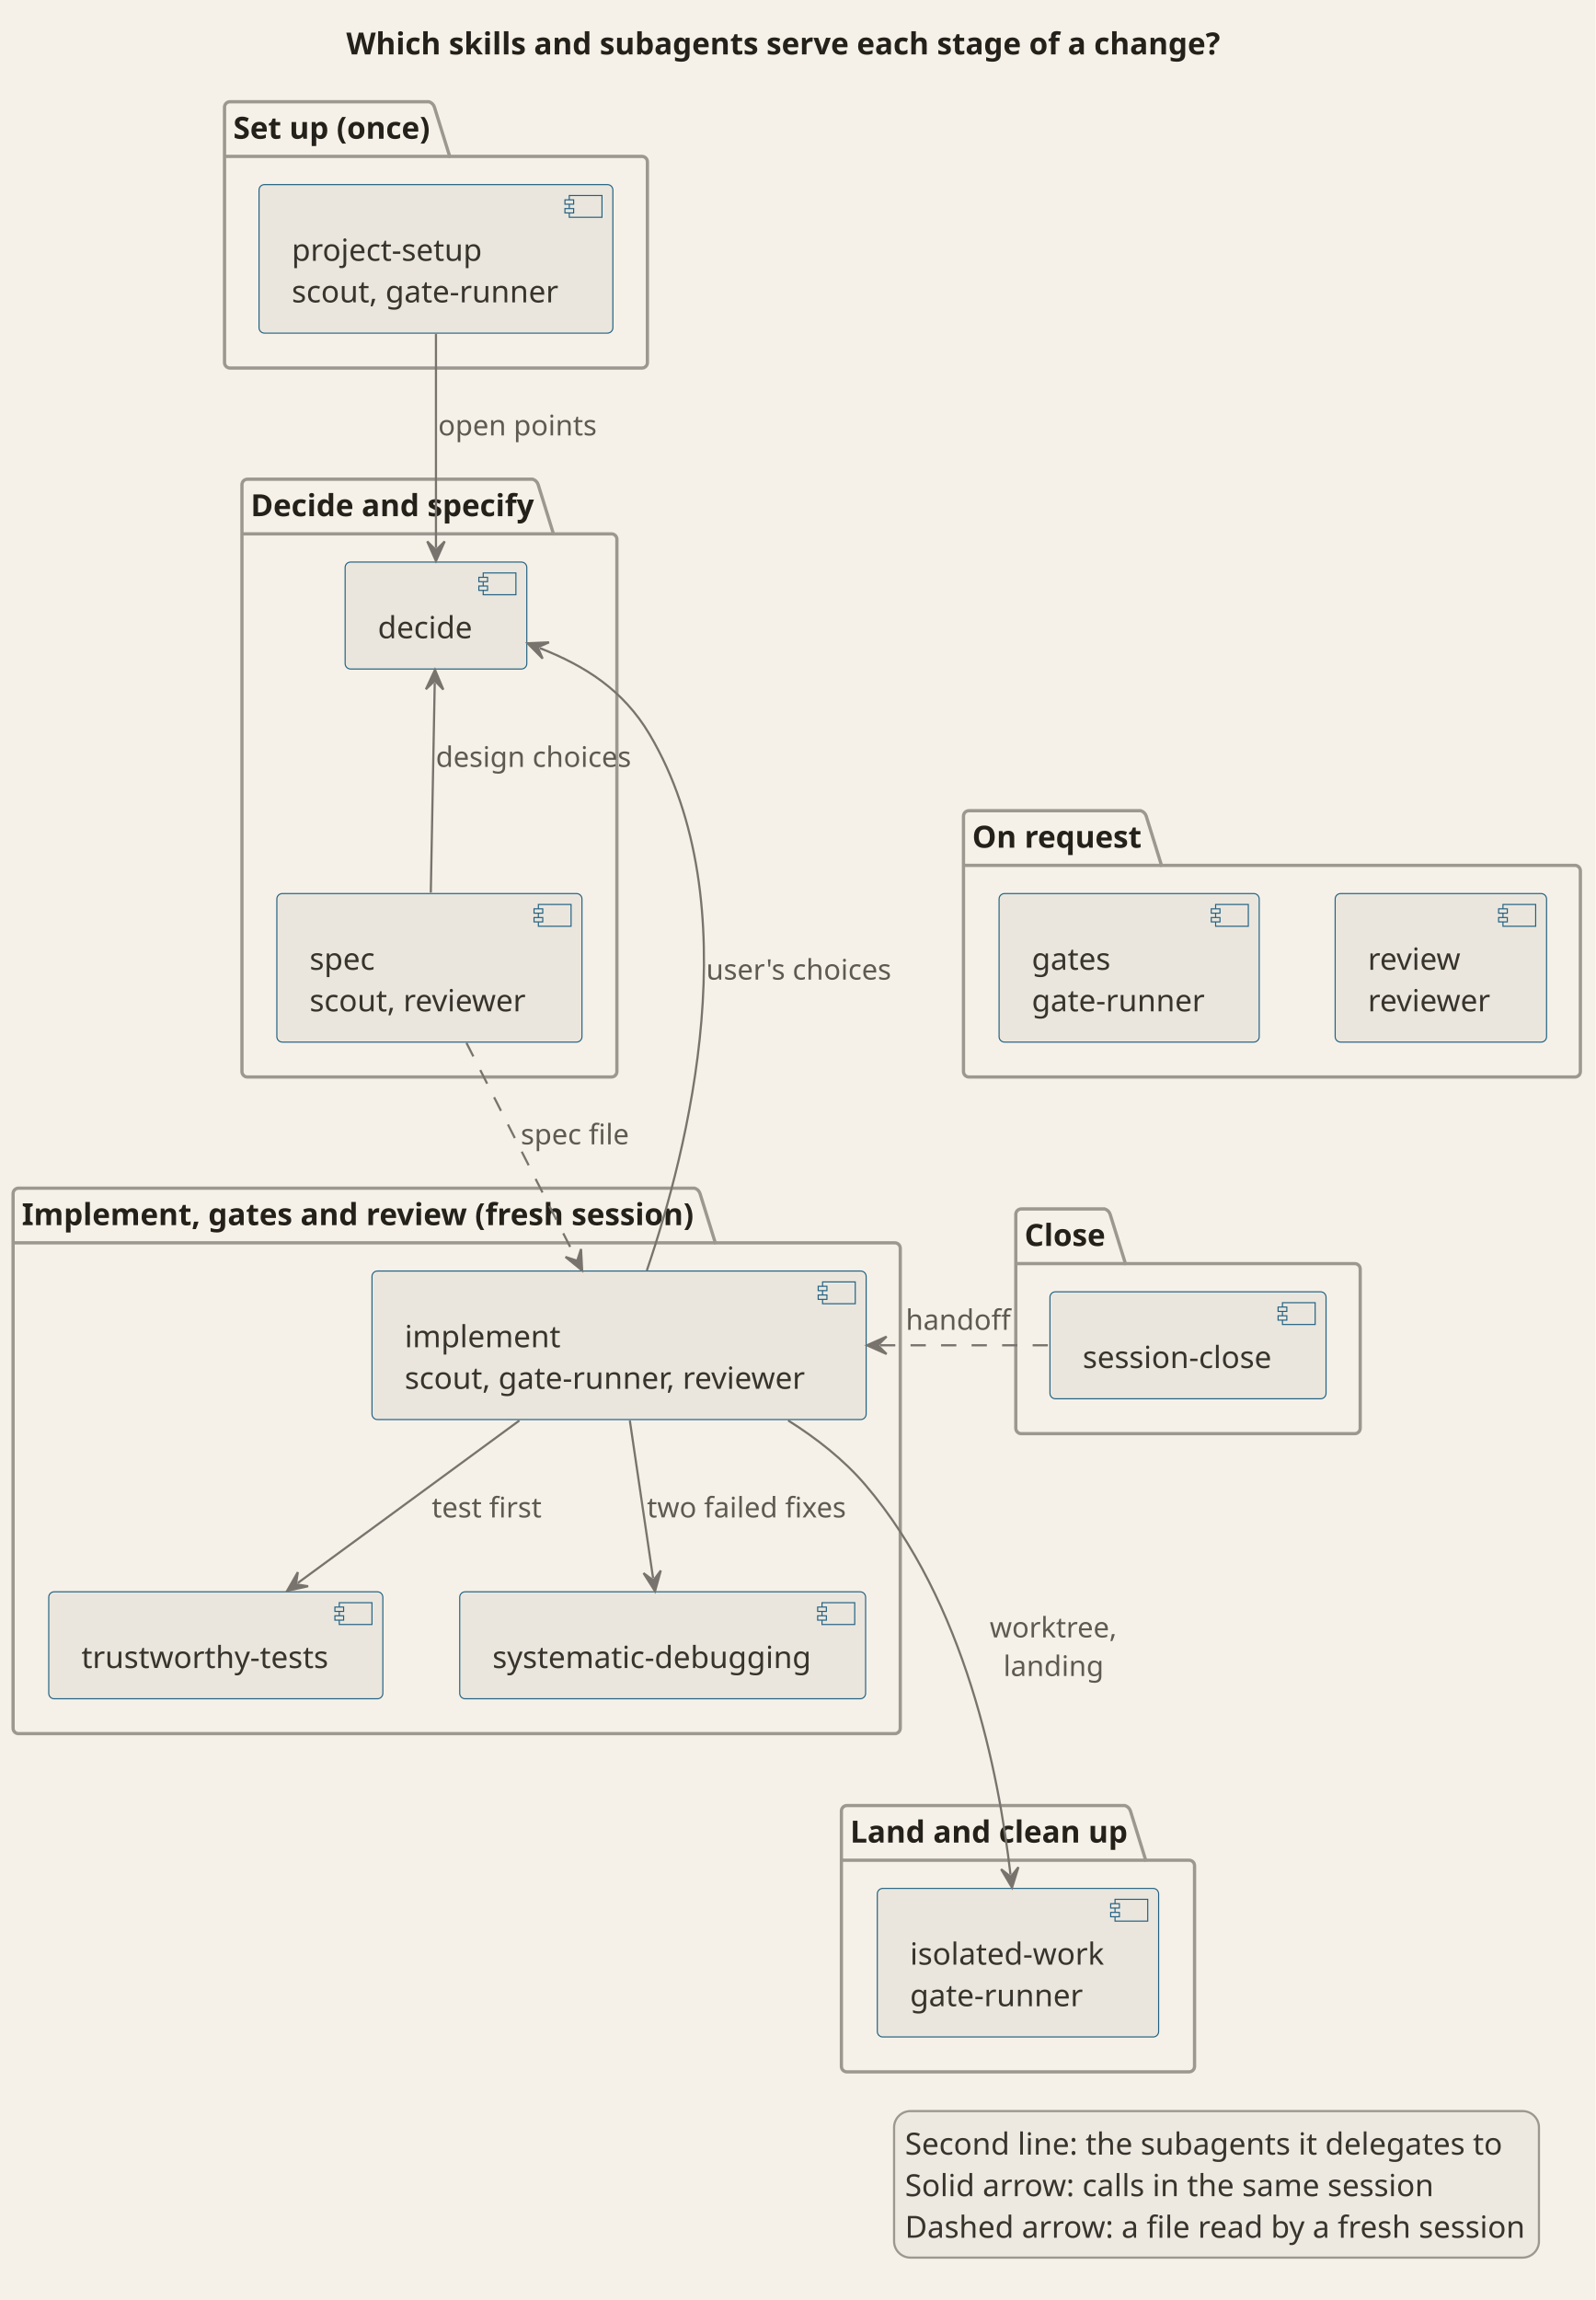
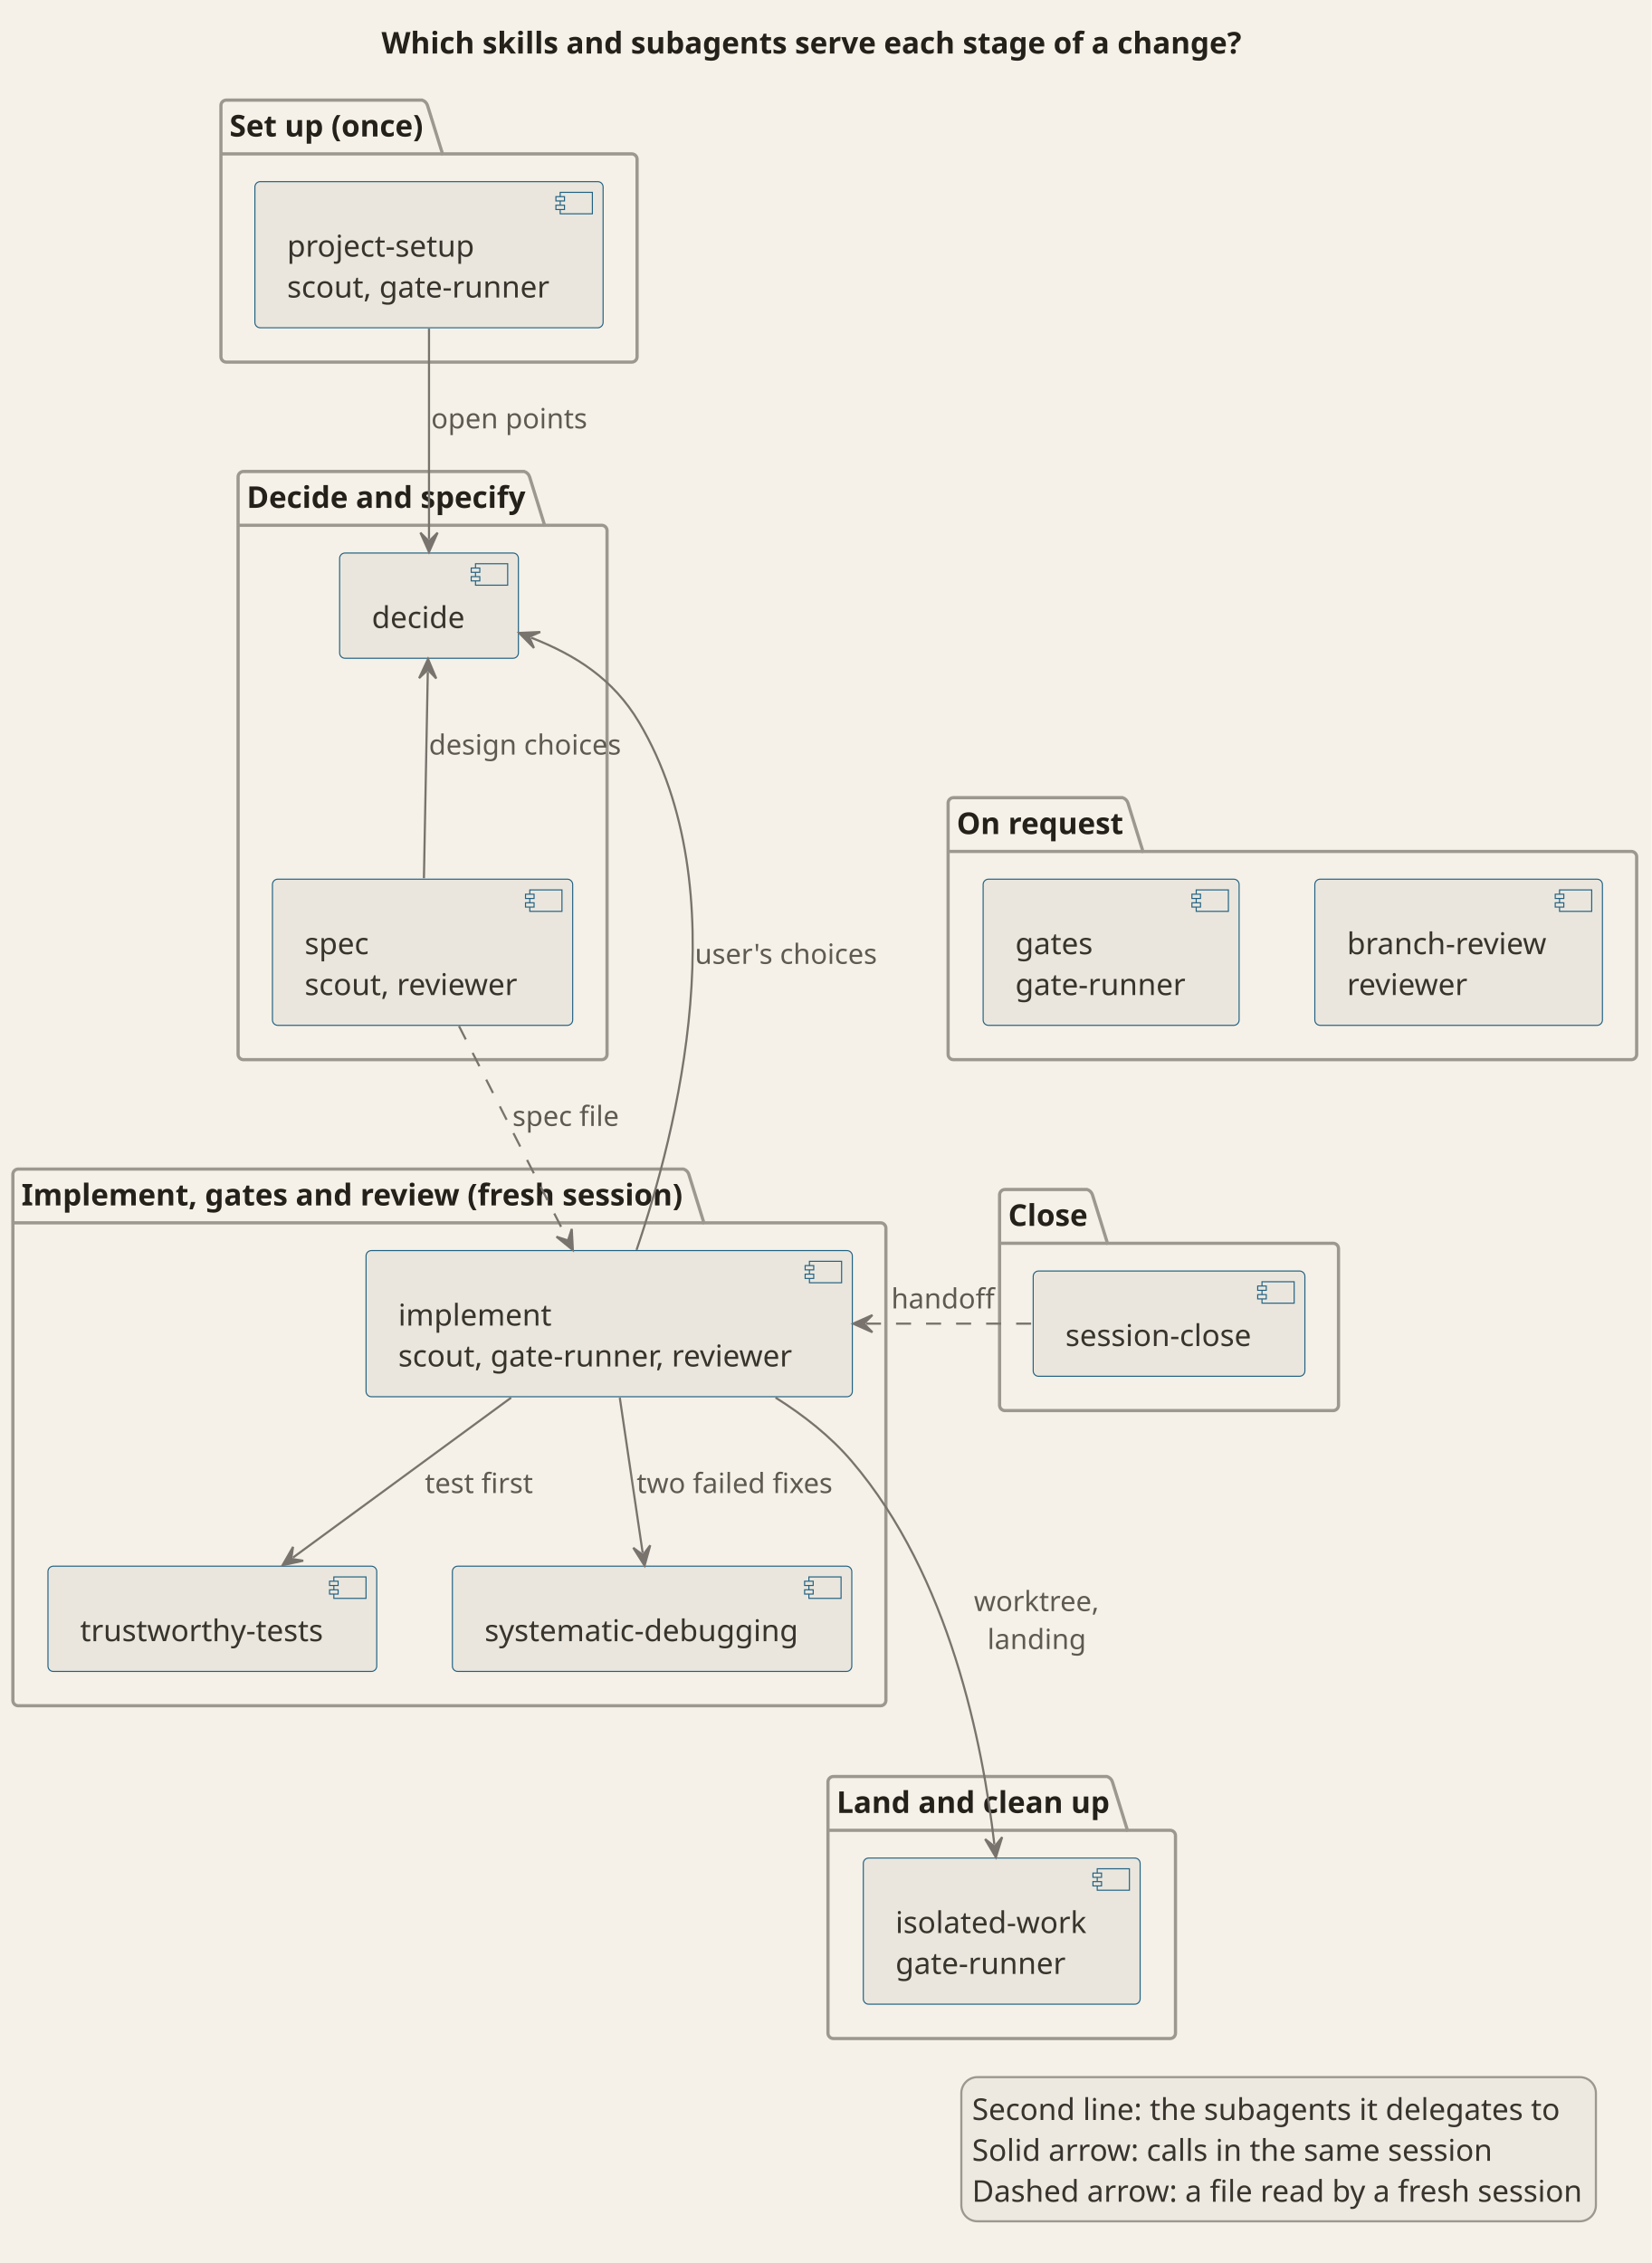
- <svg xmlns="http://www.w3.org/2000/svg" contentStyleType="text/css" data-diagram-type="DESCRIPTION" height="1055px" preserveAspectRatio="none" style="width:732px;height:1055px;background:#F5F1E8;" version="1.1" viewBox="0 0 732 1055" width="732px" zoomAndPan="magnify">
+ <svg xmlns="http://www.w3.org/2000/svg" contentStyleType="text/css" data-diagram-type="DESCRIPTION" height="1055px" preserveAspectRatio="none" style="width:770px;height:1055px;background:#F5F1E8;" version="1.1" viewBox="0 0 770 1055" width="770px" zoomAndPan="magnify">
  <defs />
  <g>
-     <rect fill="#F5F1E8" height="1055" style="stroke:none;stroke-width:1;" width="732" x="0" y="0" />
-     <text fill="#24211B" font-family="sans-serif" font-size="14" font-weight="bold" lengthAdjust="spacing" textLength="400.286" x="158.857" y="24.966">Which skills and subagents serve each stage of a change?</text>
+     <rect fill="#F5F1E8" height="1055" style="stroke:none;stroke-width:1;" width="770" x="0" y="0" />
+     <text fill="#24211B" font-family="sans-serif" font-size="14" font-weight="bold" lengthAdjust="spacing" textLength="400.286" x="177.857" y="24.966">Which skills and subagents serve each stage of a change?</text>
    <g class="cluster" data-entity="Set up (once)" data-source-line="4" data-uid="ent0002" id="cluster_Set up (once)">
      <path d="M105.5,46.67 L196.8,46.67 A3.75,3.75 0 0 1 199.3,49.17 L206.3,71.738 L294.5,71.738 A2.5,2.5 0 0 1 297,74.238 L297,166.31 A2.5,2.5 0 0 1 294.5,168.81 L105.5,168.81 A2.5,2.5 0 0 1 103,166.31 L103,49.17 A2.5,2.5 0 0 1 105.5,46.67" fill="#F5F1E8" style="stroke:#9C9890;stroke-width:1.5;" />
      <line style="stroke:#9C9890;stroke-width:1.5;" x1="103" x2="206.3" y1="71.738" y2="71.738" />
      <text fill="#24211B" font-family="sans-serif" font-size="14" font-weight="bold" lengthAdjust="spacing" textLength="90.3" x="107" y="63.636">Set up (once)</text>
    </g>
    <g class="cluster" data-entity="Decide and specify" data-source-line="7" data-uid="ent0004" id="cluster_Decide and specify">
      <path d="M113.5,219.81 L244.392,219.81 A3.75,3.75 0 0 1 246.892,222.31 L253.892,244.878 L280.5,244.878 A2.5,2.5 0 0 1 283,247.378 L283,491.51 A2.5,2.5 0 0 1 280.5,494.01 L113.5,494.01 A2.5,2.5 0 0 1 111,491.51 L111,222.31 A2.5,2.5 0 0 1 113.5,219.81" fill="#F5F1E8" style="stroke:#9C9890;stroke-width:1.5;" />
      <line style="stroke:#9C9890;stroke-width:1.5;" x1="111" x2="253.892" y1="244.878" y2="244.878" />
      <text fill="#24211B" font-family="sans-serif" font-size="14" font-weight="bold" lengthAdjust="spacing" textLength="129.892" x="115" y="236.776">Decide and specify</text>
    </g>
    <g class="cluster" data-entity="Implement, gates and review (fresh session)" data-source-line="11" data-uid="ent0007" id="cluster_Implement, gates and review (fresh session)">
      <path d="M8.5,545.01 L318.647,545.01 A3.75,3.75 0 0 1 321.147,547.51 L328.147,570.078 L410.5,570.078 A2.5,2.5 0 0 1 413,572.578 L413,792.71 A2.5,2.5 0 0 1 410.5,795.21 L8.5,795.21 A2.5,2.5 0 0 1 6,792.71 L6,547.51 A2.5,2.5 0 0 1 8.5,545.01" fill="#F5F1E8" style="stroke:#9C9890;stroke-width:1.5;" />
      <line style="stroke:#9C9890;stroke-width:1.5;" x1="6" x2="328.147" y1="570.078" y2="570.078" />
      <text fill="#24211B" font-family="sans-serif" font-size="14" font-weight="bold" lengthAdjust="spacing" textLength="309.147" x="10" y="561.976">Implement, gates and review (fresh session)</text>
    </g>
    <g class="cluster" data-entity="On request" data-source-line="16" data-uid="ent0011" id="cluster_On request">
-       <path d="M444.5,371.87 L523.34,371.87 A3.75,3.75 0 0 1 525.84,374.37 L532.84,396.938 L722.5,396.938 A2.5,2.5 0 0 1 725,399.438 L725,491.51 A2.5,2.5 0 0 1 722.5,494.01 L444.5,494.01 A2.5,2.5 0 0 1 442,491.51 L442,374.37 A2.5,2.5 0 0 1 444.5,371.87" fill="#F5F1E8" style="stroke:#9C9890;stroke-width:1.5;" />
+       <path d="M444.5,371.87 L523.34,371.87 A3.75,3.75 0 0 1 525.84,374.37 L532.84,396.938 L760.5,396.938 A2.5,2.5 0 0 1 763,399.438 L763,491.51 A2.5,2.5 0 0 1 760.5,494.01 L444.5,494.01 A2.5,2.5 0 0 1 442,491.51 L442,374.37 A2.5,2.5 0 0 1 444.5,371.87" fill="#F5F1E8" style="stroke:#9C9890;stroke-width:1.5;" />
      <line style="stroke:#9C9890;stroke-width:1.5;" x1="442" x2="532.84" y1="396.938" y2="396.938" />
      <text fill="#24211B" font-family="sans-serif" font-size="14" font-weight="bold" lengthAdjust="spacing" textLength="77.84" x="446" y="388.836">On request</text>
    </g>
    <g class="cluster" data-entity="Close" data-source-line="20" data-uid="ent0014" id="cluster_Close">
      <path d="M468.5,554.54 L506.796,554.54 A3.75,3.75 0 0 1 509.296,557.04 L516.296,579.608 L621.5,579.608 A2.5,2.5 0 0 1 624,582.108 L624,655.11 A2.5,2.5 0 0 1 621.5,657.61 L468.5,657.61 A2.5,2.5 0 0 1 466,655.11 L466,557.04 A2.5,2.5 0 0 1 468.5,554.54" fill="#F5F1E8" style="stroke:#9C9890;stroke-width:1.5;" />
      <line style="stroke:#9C9890;stroke-width:1.5;" x1="466" x2="516.296" y1="579.608" y2="579.608" />
      <text fill="#24211B" font-family="sans-serif" font-size="14" font-weight="bold" lengthAdjust="spacing" textLength="37.296" x="470" y="571.506">Close</text>
    </g>
    <g class="cluster" data-entity="Land and clean up" data-source-line="23" data-uid="ent0016" id="cluster_Land and clean up">
      <path d="M388.5,828.21 L516.101,828.21 A3.75,3.75 0 0 1 518.601,830.71 L525.601,853.278 L545.5,853.278 A2.5,2.5 0 0 1 548,855.778 L548,947.85 A2.5,2.5 0 0 1 545.5,950.35 L388.5,950.35 A2.5,2.5 0 0 1 386,947.85 L386,830.71 A2.5,2.5 0 0 1 388.5,828.21" fill="#F5F1E8" style="stroke:#9C9890;stroke-width:1.5;" />
      <line style="stroke:#9C9890;stroke-width:1.5;" x1="386" x2="525.601" y1="853.278" y2="853.278" />
      <text fill="#24211B" font-family="sans-serif" font-size="14" font-weight="bold" lengthAdjust="spacing" textLength="126.602" x="390" y="845.176">Land and clean up</text>
    </g>
    <g class="entity" data-entity="setup" data-source-line="5" data-uid="ent0003" id="entity_setup">
      <rect fill="#EAE6DD" height="68.136" rx="2.5" ry="2.5" style="stroke:#216183;stroke-width:0.5;" width="162.332" x="118.83" y="84.67" />
      <rect fill="#EAE6DD" height="10" style="stroke:#216183;stroke-width:0.5;" width="15" x="261.161" y="89.67" />
      <rect fill="#EAE6DD" height="2" style="stroke:#216183;stroke-width:0.5;" width="4" x="259.161" y="91.67" />
      <rect fill="#EAE6DD" height="2" style="stroke:#216183;stroke-width:0.5;" width="4" x="259.161" y="95.67" />
      <text fill="#37342D" font-family="sans-serif" font-size="14" lengthAdjust="spacing" textLength="87.57" x="133.83" y="119.636">project-setup</text>
      <text fill="#37342D" font-family="sans-serif" font-size="14" lengthAdjust="spacing" textLength="122.332" x="133.83" y="138.704">scout, gate-runner</text>
    </g>
    <g class="entity" data-entity="decide" data-source-line="8" data-uid="ent0005" id="entity_decide">
      <rect fill="#EAE6DD" height="49.068" rx="2.5" ry="2.5" style="stroke:#216183;stroke-width:0.5;" width="83.344" x="158.33" y="257.81" />
      <rect fill="#EAE6DD" height="10" style="stroke:#216183;stroke-width:0.5;" width="15" x="221.674" y="262.81" />
      <rect fill="#EAE6DD" height="2" style="stroke:#216183;stroke-width:0.5;" width="4" x="219.674" y="264.81" />
      <rect fill="#EAE6DD" height="2" style="stroke:#216183;stroke-width:0.5;" width="4" x="219.674" y="268.81" />
      <text fill="#37342D" font-family="sans-serif" font-size="14" lengthAdjust="spacing" textLength="43.344" x="173.33" y="292.776">decide</text>
    </g>
    <g class="entity" data-entity="spec" data-source-line="9" data-uid="ent0006" id="entity_spec">
      <rect fill="#EAE6DD" height="68.136" rx="2.5" ry="2.5" style="stroke:#216183;stroke-width:0.5;" width="139.974" x="127.01" y="409.87" />
      <rect fill="#EAE6DD" height="10" style="stroke:#216183;stroke-width:0.5;" width="15" x="246.984" y="414.87" />
      <rect fill="#EAE6DD" height="2" style="stroke:#216183;stroke-width:0.5;" width="4" x="244.984" y="416.87" />
      <rect fill="#EAE6DD" height="2" style="stroke:#216183;stroke-width:0.5;" width="4" x="244.984" y="420.87" />
      <text fill="#37342D" font-family="sans-serif" font-size="14" lengthAdjust="spacing" textLength="29.932" x="142.01" y="444.836">spec</text>
      <text fill="#37342D" font-family="sans-serif" font-size="14" lengthAdjust="spacing" textLength="99.974" x="142.01" y="463.904">scout, reviewer</text>
    </g>
    <g class="entity" data-entity="implement" data-source-line="12" data-uid="ent0008" id="entity_implement">
      <rect fill="#EAE6DD" height="68.136" rx="2.5" ry="2.5" style="stroke:#216183;stroke-width:0.5;" width="226.703" x="170.65" y="583.01" />
      <rect fill="#EAE6DD" height="10" style="stroke:#216183;stroke-width:0.5;" width="15" x="377.353" y="588.01" />
      <rect fill="#EAE6DD" height="2" style="stroke:#216183;stroke-width:0.5;" width="4" x="375.353" y="590.01" />
      <rect fill="#EAE6DD" height="2" style="stroke:#216183;stroke-width:0.5;" width="4" x="375.353" y="594.01" />
      <text fill="#37342D" font-family="sans-serif" font-size="14" lengthAdjust="spacing" textLength="71.512" x="185.65" y="617.976">implement</text>
      <text fill="#37342D" font-family="sans-serif" font-size="14" lengthAdjust="spacing" textLength="186.703" x="185.65" y="637.044">scout, gate-runner, reviewer</text>
    </g>
    <g class="entity" data-entity="tests" data-source-line="13" data-uid="ent0009" id="entity_tests">
      <rect fill="#EAE6DD" height="49.068" rx="2.5" ry="2.5" style="stroke:#216183;stroke-width:0.5;" width="153.274" x="22.36" y="730.15" />
      <rect fill="#EAE6DD" height="10" style="stroke:#216183;stroke-width:0.5;" width="15" x="155.634" y="735.15" />
      <rect fill="#EAE6DD" height="2" style="stroke:#216183;stroke-width:0.5;" width="4" x="153.634" y="737.15" />
      <rect fill="#EAE6DD" height="2" style="stroke:#216183;stroke-width:0.5;" width="4" x="153.634" y="741.15" />
      <text fill="#37342D" font-family="sans-serif" font-size="14" lengthAdjust="spacing" textLength="113.274" x="37.36" y="765.116">trustworthy-tests</text>
    </g>
    <g class="entity" data-entity="debug" data-source-line="14" data-uid="ent0010" id="entity_debug">
      <rect fill="#EAE6DD" height="49.068" rx="2.5" ry="2.5" style="stroke:#216183;stroke-width:0.5;" width="186.201" x="210.9" y="730.15" />
      <rect fill="#EAE6DD" height="10" style="stroke:#216183;stroke-width:0.5;" width="15" x="377.101" y="735.15" />
      <rect fill="#EAE6DD" height="2" style="stroke:#216183;stroke-width:0.5;" width="4" x="375.101" y="737.15" />
      <rect fill="#EAE6DD" height="2" style="stroke:#216183;stroke-width:0.5;" width="4" x="375.101" y="741.15" />
      <text fill="#37342D" font-family="sans-serif" font-size="14" lengthAdjust="spacing" textLength="146.201" x="225.9" y="765.116">systematic-debugging</text>
    </g>
    <g class="entity" data-entity="gates" data-source-line="17" data-uid="ent0012" id="entity_gates">
      <rect fill="#EAE6DD" height="68.136" rx="2.5" ry="2.5" style="stroke:#216183;stroke-width:0.5;" width="119.338" x="458.33" y="409.87" />
      <rect fill="#EAE6DD" height="10" style="stroke:#216183;stroke-width:0.5;" width="15" x="557.668" y="414.87" />
      <rect fill="#EAE6DD" height="2" style="stroke:#216183;stroke-width:0.5;" width="4" x="555.668" y="416.87" />
      <rect fill="#EAE6DD" height="2" style="stroke:#216183;stroke-width:0.5;" width="4" x="555.668" y="420.87" />
      <text fill="#37342D" font-family="sans-serif" font-size="14" lengthAdjust="spacing" textLength="36.12" x="473.33" y="444.836">gates</text>
      <text fill="#37342D" font-family="sans-serif" font-size="14" lengthAdjust="spacing" textLength="79.338" x="473.33" y="463.904">gate-runner</text>
    </g>
    <g class="entity" data-entity="review" data-source-line="18" data-uid="ent0013" id="entity_review">
-       <rect fill="#EAE6DD" height="68.136" rx="2.5" ry="2.5" style="stroke:#216183;stroke-width:0.5;" width="96.98" x="612.51" y="409.87" />
-       <rect fill="#EAE6DD" height="10" style="stroke:#216183;stroke-width:0.5;" width="15" x="689.49" y="414.87" />
-       <rect fill="#EAE6DD" height="2" style="stroke:#216183;stroke-width:0.5;" width="4" x="687.49" y="416.87" />
-       <rect fill="#EAE6DD" height="2" style="stroke:#216183;stroke-width:0.5;" width="4" x="687.49" y="420.87" />
-       <text fill="#37342D" font-family="sans-serif" font-size="14" lengthAdjust="spacing" textLength="43.302" x="627.51" y="444.836">review</text>
-       <text fill="#37342D" font-family="sans-serif" font-size="14" lengthAdjust="spacing" textLength="56.98" x="627.51" y="463.904">reviewer</text>
+       <rect fill="#EAE6DD" height="68.136" rx="2.5" ry="2.5" style="stroke:#216183;stroke-width:0.5;" width="134.08" x="612.96" y="409.87" />
+       <rect fill="#EAE6DD" height="10" style="stroke:#216183;stroke-width:0.5;" width="15" x="727.04" y="414.87" />
+       <rect fill="#EAE6DD" height="2" style="stroke:#216183;stroke-width:0.5;" width="4" x="725.04" y="416.87" />
+       <rect fill="#EAE6DD" height="2" style="stroke:#216183;stroke-width:0.5;" width="4" x="725.04" y="420.87" />
+       <text fill="#37342D" font-family="sans-serif" font-size="14" lengthAdjust="spacing" textLength="94.08" x="627.96" y="444.836">branch-review</text>
+       <text fill="#37342D" font-family="sans-serif" font-size="14" lengthAdjust="spacing" textLength="56.98" x="627.96" y="463.904">reviewer</text>
    </g>
    <g class="entity" data-entity="close" data-source-line="21" data-uid="ent0015" id="entity_close">
      <rect fill="#EAE6DD" height="49.068" rx="2.5" ry="2.5" style="stroke:#216183;stroke-width:0.5;" width="126.66" x="481.67" y="592.54" />
      <rect fill="#EAE6DD" height="10" style="stroke:#216183;stroke-width:0.5;" width="15" x="588.33" y="597.54" />
      <rect fill="#EAE6DD" height="2" style="stroke:#216183;stroke-width:0.5;" width="4" x="586.33" y="599.54" />
      <rect fill="#EAE6DD" height="2" style="stroke:#216183;stroke-width:0.5;" width="4" x="586.33" y="603.54" />
      <text fill="#37342D" font-family="sans-serif" font-size="14" lengthAdjust="spacing" textLength="86.66" x="496.67" y="627.506">session-close</text>
    </g>
    <g class="entity" data-entity="isolated" data-source-line="24" data-uid="ent0017" id="entity_isolated">
      <rect fill="#EAE6DD" height="68.136" rx="2.5" ry="2.5" style="stroke:#216183;stroke-width:0.5;" width="129.054" x="402.47" y="866.21" />
      <rect fill="#EAE6DD" height="10" style="stroke:#216183;stroke-width:0.5;" width="15" x="511.524" y="871.21" />
      <rect fill="#EAE6DD" height="2" style="stroke:#216183;stroke-width:0.5;" width="4" x="509.524" y="873.21" />
      <rect fill="#EAE6DD" height="2" style="stroke:#216183;stroke-width:0.5;" width="4" x="509.524" y="877.21" />
      <text fill="#37342D" font-family="sans-serif" font-size="14" lengthAdjust="spacing" textLength="89.054" x="417.47" y="901.176">isolated-work</text>
      <text fill="#37342D" font-family="sans-serif" font-size="14" lengthAdjust="spacing" textLength="79.338" x="417.47" y="920.244">gate-runner</text>
    </g>
    <g class="link" data-entity-1="setup" data-entity-2="decide" data-source-line="27" data-uid="lnk18" id="link_setup_decide">
      <path d="M200,153.22 C200,184.29 200,223.75 200,251.34" fill="none" id="setup-to-decide" style="stroke:#78746D;stroke-width:1;" />
      <polygon fill="#78746D" points="200,257.34,204,248.34,200,252.34,196,248.34,200,257.34" style="stroke:#78746D;stroke-width:1;" />
      <text fill="#5E5A52" font-family="sans-serif" font-size="13" lengthAdjust="spacing" textLength="72.774" x="201" y="199.707">open points</text>
    </g>
    <g class="link" data-entity-1="decide" data-entity-2="spec" data-source-line="28" data-uid="lnk20" id="link_decide_spec">
      <path d="M199.437,313.229 C198.927,340.369 198.21,378.82 197.63,409.42" fill="none" id="decide-backto-spec" style="stroke:#78746D;stroke-width:1;" />
      <polygon fill="#78746D" points="199.55,307.23,195.382,316.153,199.456,312.229,203.38,316.303,199.55,307.23" style="stroke:#78746D;stroke-width:1;" />
      <text fill="#5E5A52" font-family="sans-serif" font-size="13" lengthAdjust="spacing" textLength="89.609" x="199.94" y="351.767">design choices</text>
    </g>
    <g class="link" data-entity-1="spec" data-entity-2="implement" data-source-line="29" data-uid="lnk21" id="link_spec_implement">
      <path d="M213.98,478.35 C229.31,508.5 249.032,547.281 264.342,577.411" fill="none" id="spec-to-implement" style="stroke:#78746D;stroke-width:1;stroke-dasharray:7.0,7.0;" />
      <polygon fill="#78746D" points="267.06,582.76,266.549,572.924,264.795,578.302,259.417,576.548,267.06,582.76" style="stroke:#78746D;stroke-width:1;" />
      <text fill="#5E5A52" font-family="sans-serif" font-size="13" lengthAdjust="spacing" textLength="49.686" x="238.89" y="524.907">spec file</text>
    </g>
    <g class="link" data-entity-1="decide" data-entity-2="implement" data-source-line="30" data-uid="lnk23" id="link_decide_implement">
      <path d="M247.605,297.264 C268.325,305.404 285.83,316.37 298,336.87 C344.18,414.72 315.64,527.33 296.75,582.73" fill="none" id="decide-backto-implement" style="stroke:#78746D;stroke-width:1;" />
      <polygon fill="#78746D" points="242.02,295.07,248.934,302.084,246.674,296.898,251.859,294.638,242.02,295.07" style="stroke:#78746D;stroke-width:1;" />
      <text fill="#5E5A52" font-family="sans-serif" font-size="13" lengthAdjust="spacing" textLength="84.786" x="323.95" y="449.337">user's choices</text>
    </g>
    <g class="link" data-entity-1="implement" data-entity-2="tests" data-source-line="31" data-uid="lnk24" id="link_implement_tests">
      <path d="M238.27,651.6 C205.21,675.83 166.17,704.453 136.57,726.144" fill="none" id="implement-to-tests" style="stroke:#78746D;stroke-width:1;" />
      <polygon fill="#78746D" points="131.73,729.69,141.354,727.597,135.763,726.735,136.625,721.144,131.73,729.69" style="stroke:#78746D;stroke-width:1;" />
      <text fill="#5E5A52" font-family="sans-serif" font-size="13" lengthAdjust="spacing" textLength="50.44" x="198.05" y="696.047">test first</text>
    </g>
    <g class="link" data-entity-1="implement" data-entity-2="debug" data-source-line="32" data-uid="lnk25" id="link_implement_debug">
      <path d="M288.94,651.6 C292.53,675.91 296.415,702.264 299.615,723.964" fill="none" id="implement-to-debug" style="stroke:#78746D;stroke-width:1;" />
      <polygon fill="#78746D" points="300.49,729.9,303.134,720.413,299.761,724.953,295.22,721.58,300.49,729.9" style="stroke:#78746D;stroke-width:1;" />
      <text fill="#5E5A52" font-family="sans-serif" font-size="13" lengthAdjust="spacing" textLength="91.598" x="296.79" y="696.047">two failed fixes</text>
    </g>
    <g class="link" data-entity-1="implement" data-entity-2="close" data-source-line="33" data-uid="lnk27" id="link_implement_close">
      <path d="M403.72,617.08 C432.43,617.08 456.24,617.08 481.47,617.08" fill="none" id="implement-backto-close" style="stroke:#78746D;stroke-width:1;stroke-dasharray:7.0,7.0;" />
      <polygon fill="#78746D" points="397.72,617.08,406.72,621.08,402.72,617.08,406.72,613.08,397.72,617.08" style="stroke:#78746D;stroke-width:1;" />
      <text fill="#5E5A52" font-family="sans-serif" font-size="13" lengthAdjust="spacing" textLength="48.165" x="415.51" y="609.977">handoff</text>
    </g>
    <g class="link" data-entity-1="implement" data-entity-2="isolated" data-source-line="34" data-uid="lnk28" id="link_implement_isolated">
      <path d="M361.55,651.55 C374.64,659.78 387.15,669.61 397,681.15 C442.98,734.98 458.166,813.45 463.576,859.9" fill="none" id="implement-to-isolated" style="stroke:#78746D;stroke-width:1;" />
      <polygon fill="#78746D" points="464.27,865.86,467.202,856.458,463.692,860.894,459.256,857.383,464.27,865.86" style="stroke:#78746D;stroke-width:1;" />
      <text fill="#5E5A52" font-family="sans-serif" font-size="13" lengthAdjust="spacing" textLength="58.604" x="454.03" y="751.077">worktree,</text>
      <text fill="#5E5A52" font-family="sans-serif" font-size="13" lengthAdjust="spacing" textLength="46.059" x="460.303" y="768.783">landing</text>
    </g>
-     <rect fill="#EDE9E1" height="67.204" rx="7.5" ry="7.5" style="stroke:#9C9890;stroke-width:1;" width="295.837" x="410.163" y="968.35" />
-     <text fill="#37342D" font-family="sans-serif" font-size="14" lengthAdjust="spacing" textLength="274.063" x="415.163" y="988.316">Second line: the subagents it delegates to</text>
-     <text fill="#37342D" font-family="sans-serif" font-size="14" lengthAdjust="spacing" textLength="243.137" x="415.163" y="1007.384">Solid arrow: calls in the same session</text>
-     <text fill="#37342D" font-family="sans-serif" font-size="14" lengthAdjust="spacing" textLength="285.837" x="415.163" y="1026.452">Dashed arrow: a file read by a fresh session</text>
+     <rect fill="#EDE9E1" height="67.204" rx="7.5" ry="7.5" style="stroke:#9C9890;stroke-width:1;" width="295.837" x="448.163" y="968.35" />
+     <text fill="#37342D" font-family="sans-serif" font-size="14" lengthAdjust="spacing" textLength="274.063" x="453.163" y="988.316">Second line: the subagents it delegates to</text>
+     <text fill="#37342D" font-family="sans-serif" font-size="14" lengthAdjust="spacing" textLength="243.137" x="453.163" y="1007.384">Solid arrow: calls in the same session</text>
+     <text fill="#37342D" font-family="sans-serif" font-size="14" lengthAdjust="spacing" textLength="285.837" x="453.163" y="1026.452">Dashed arrow: a file read by a fresh session</text>
  </g>
</svg>
